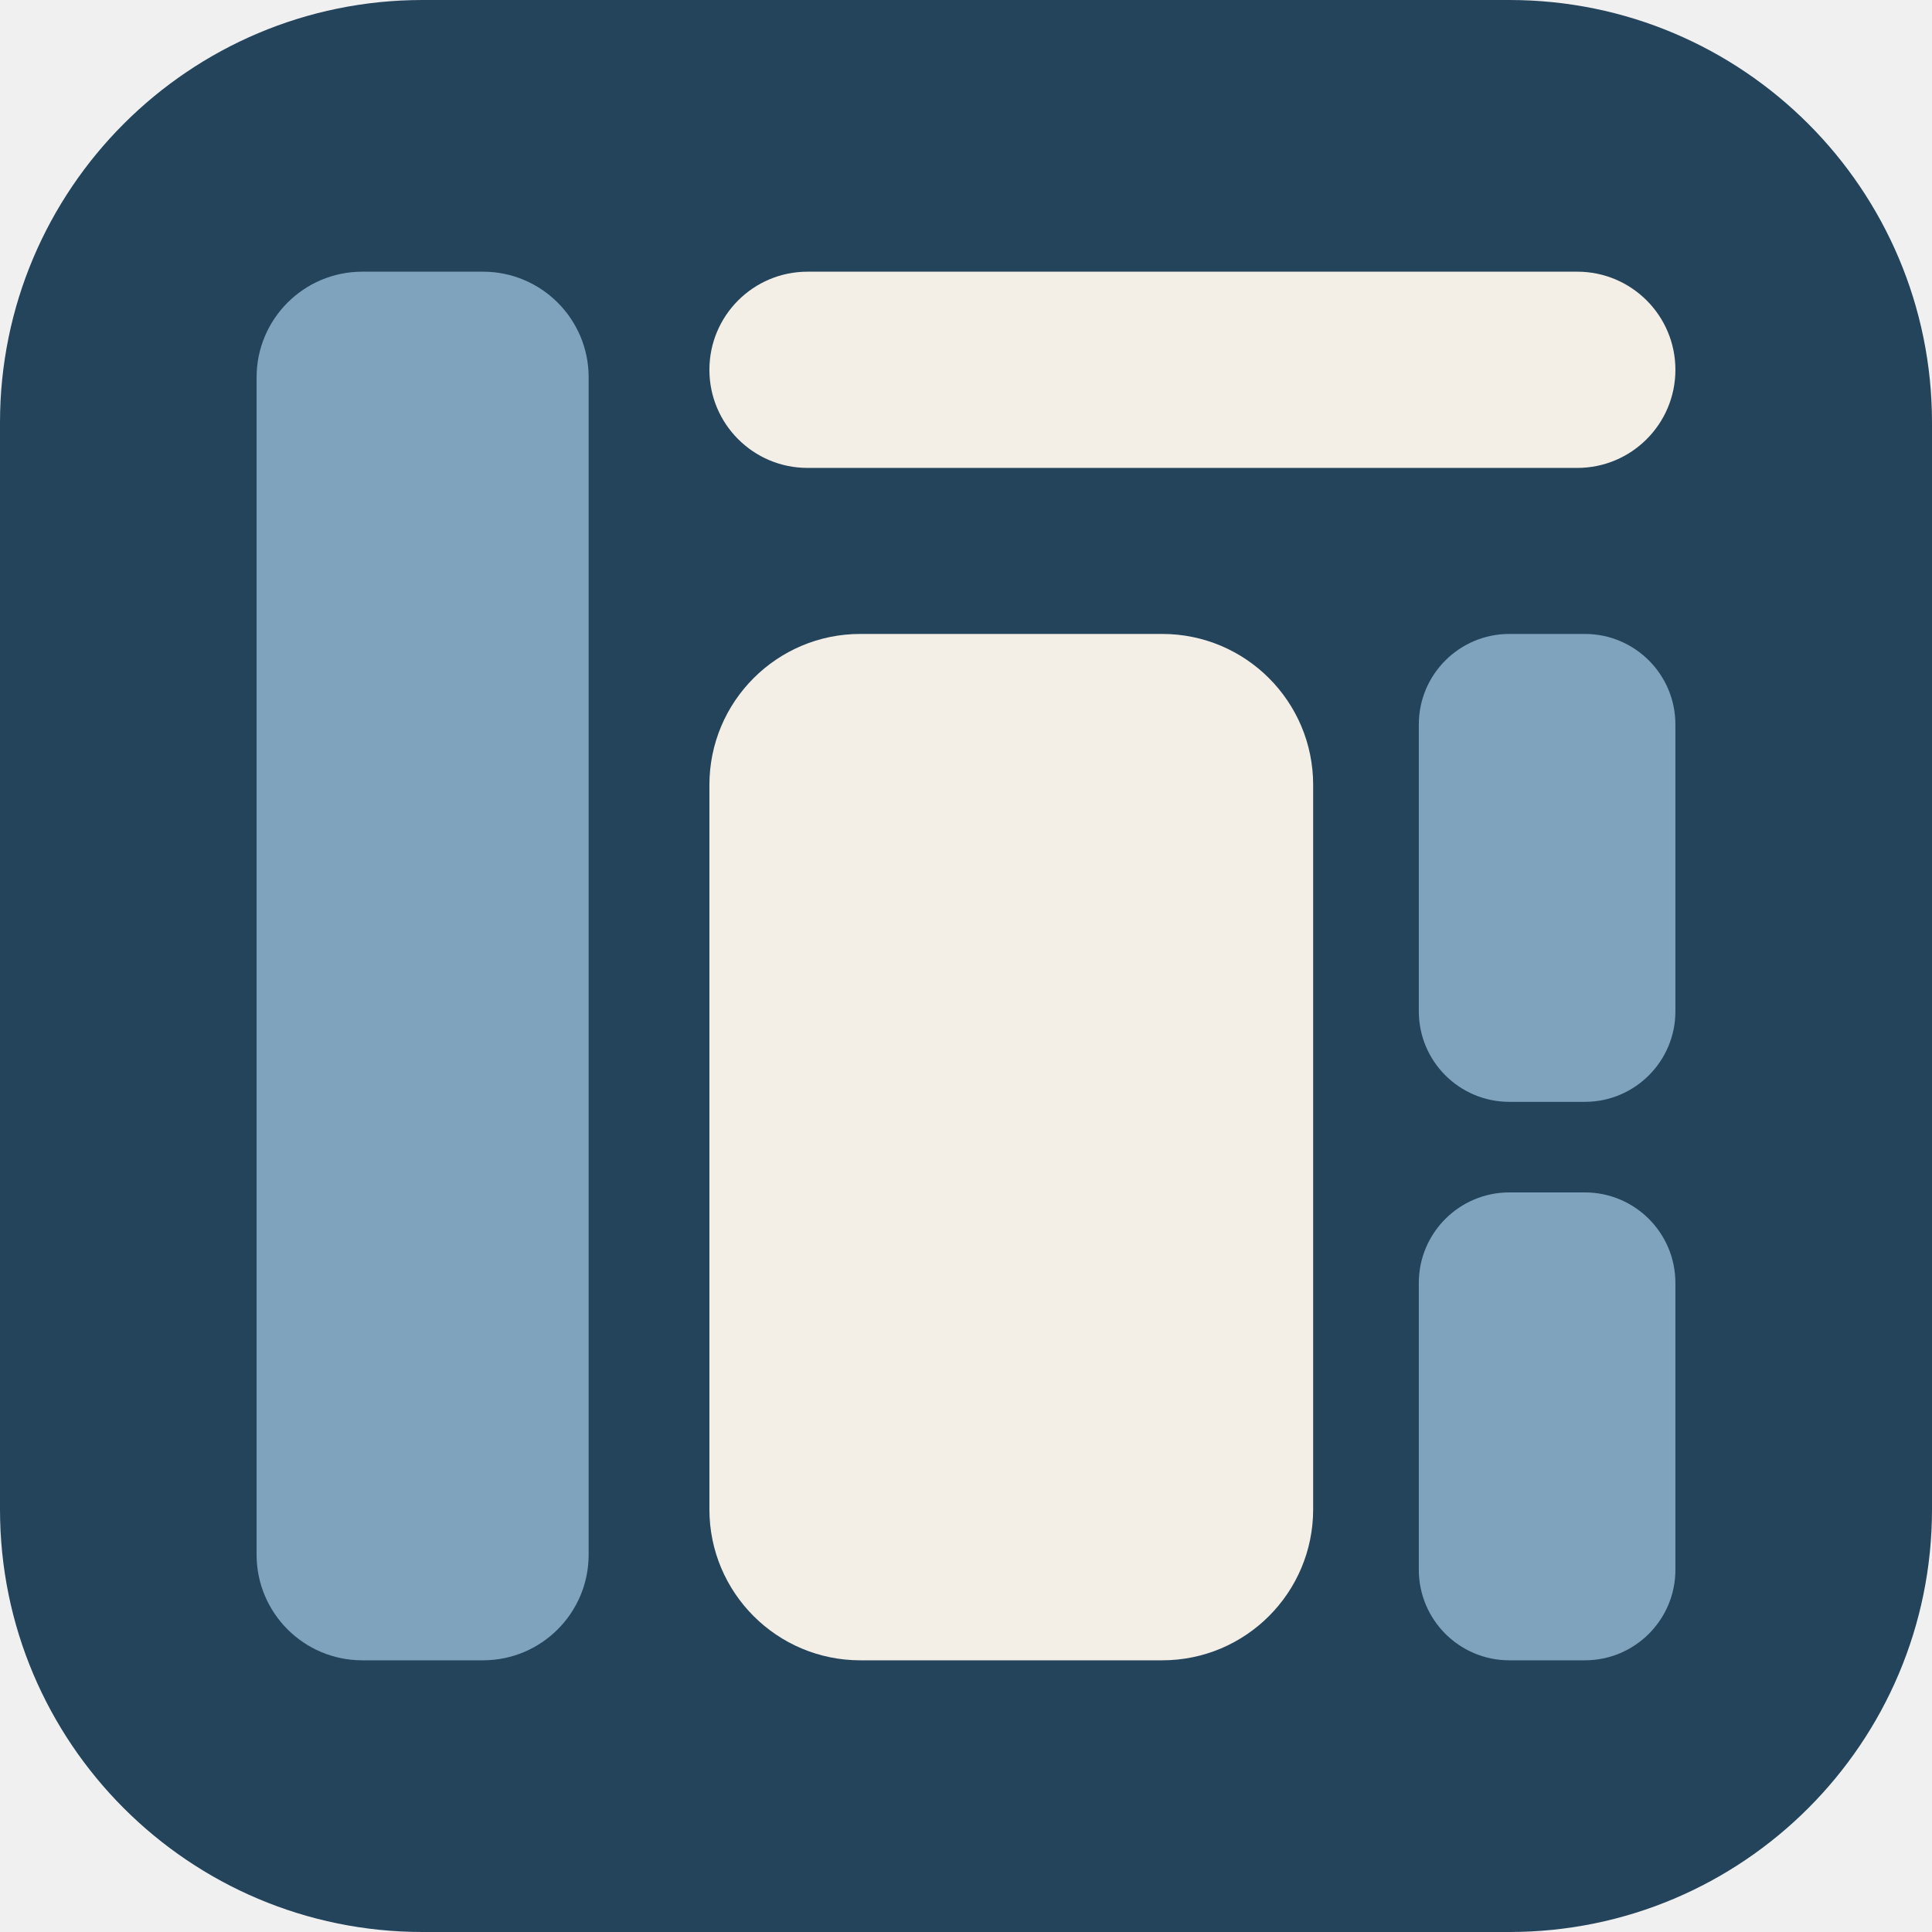
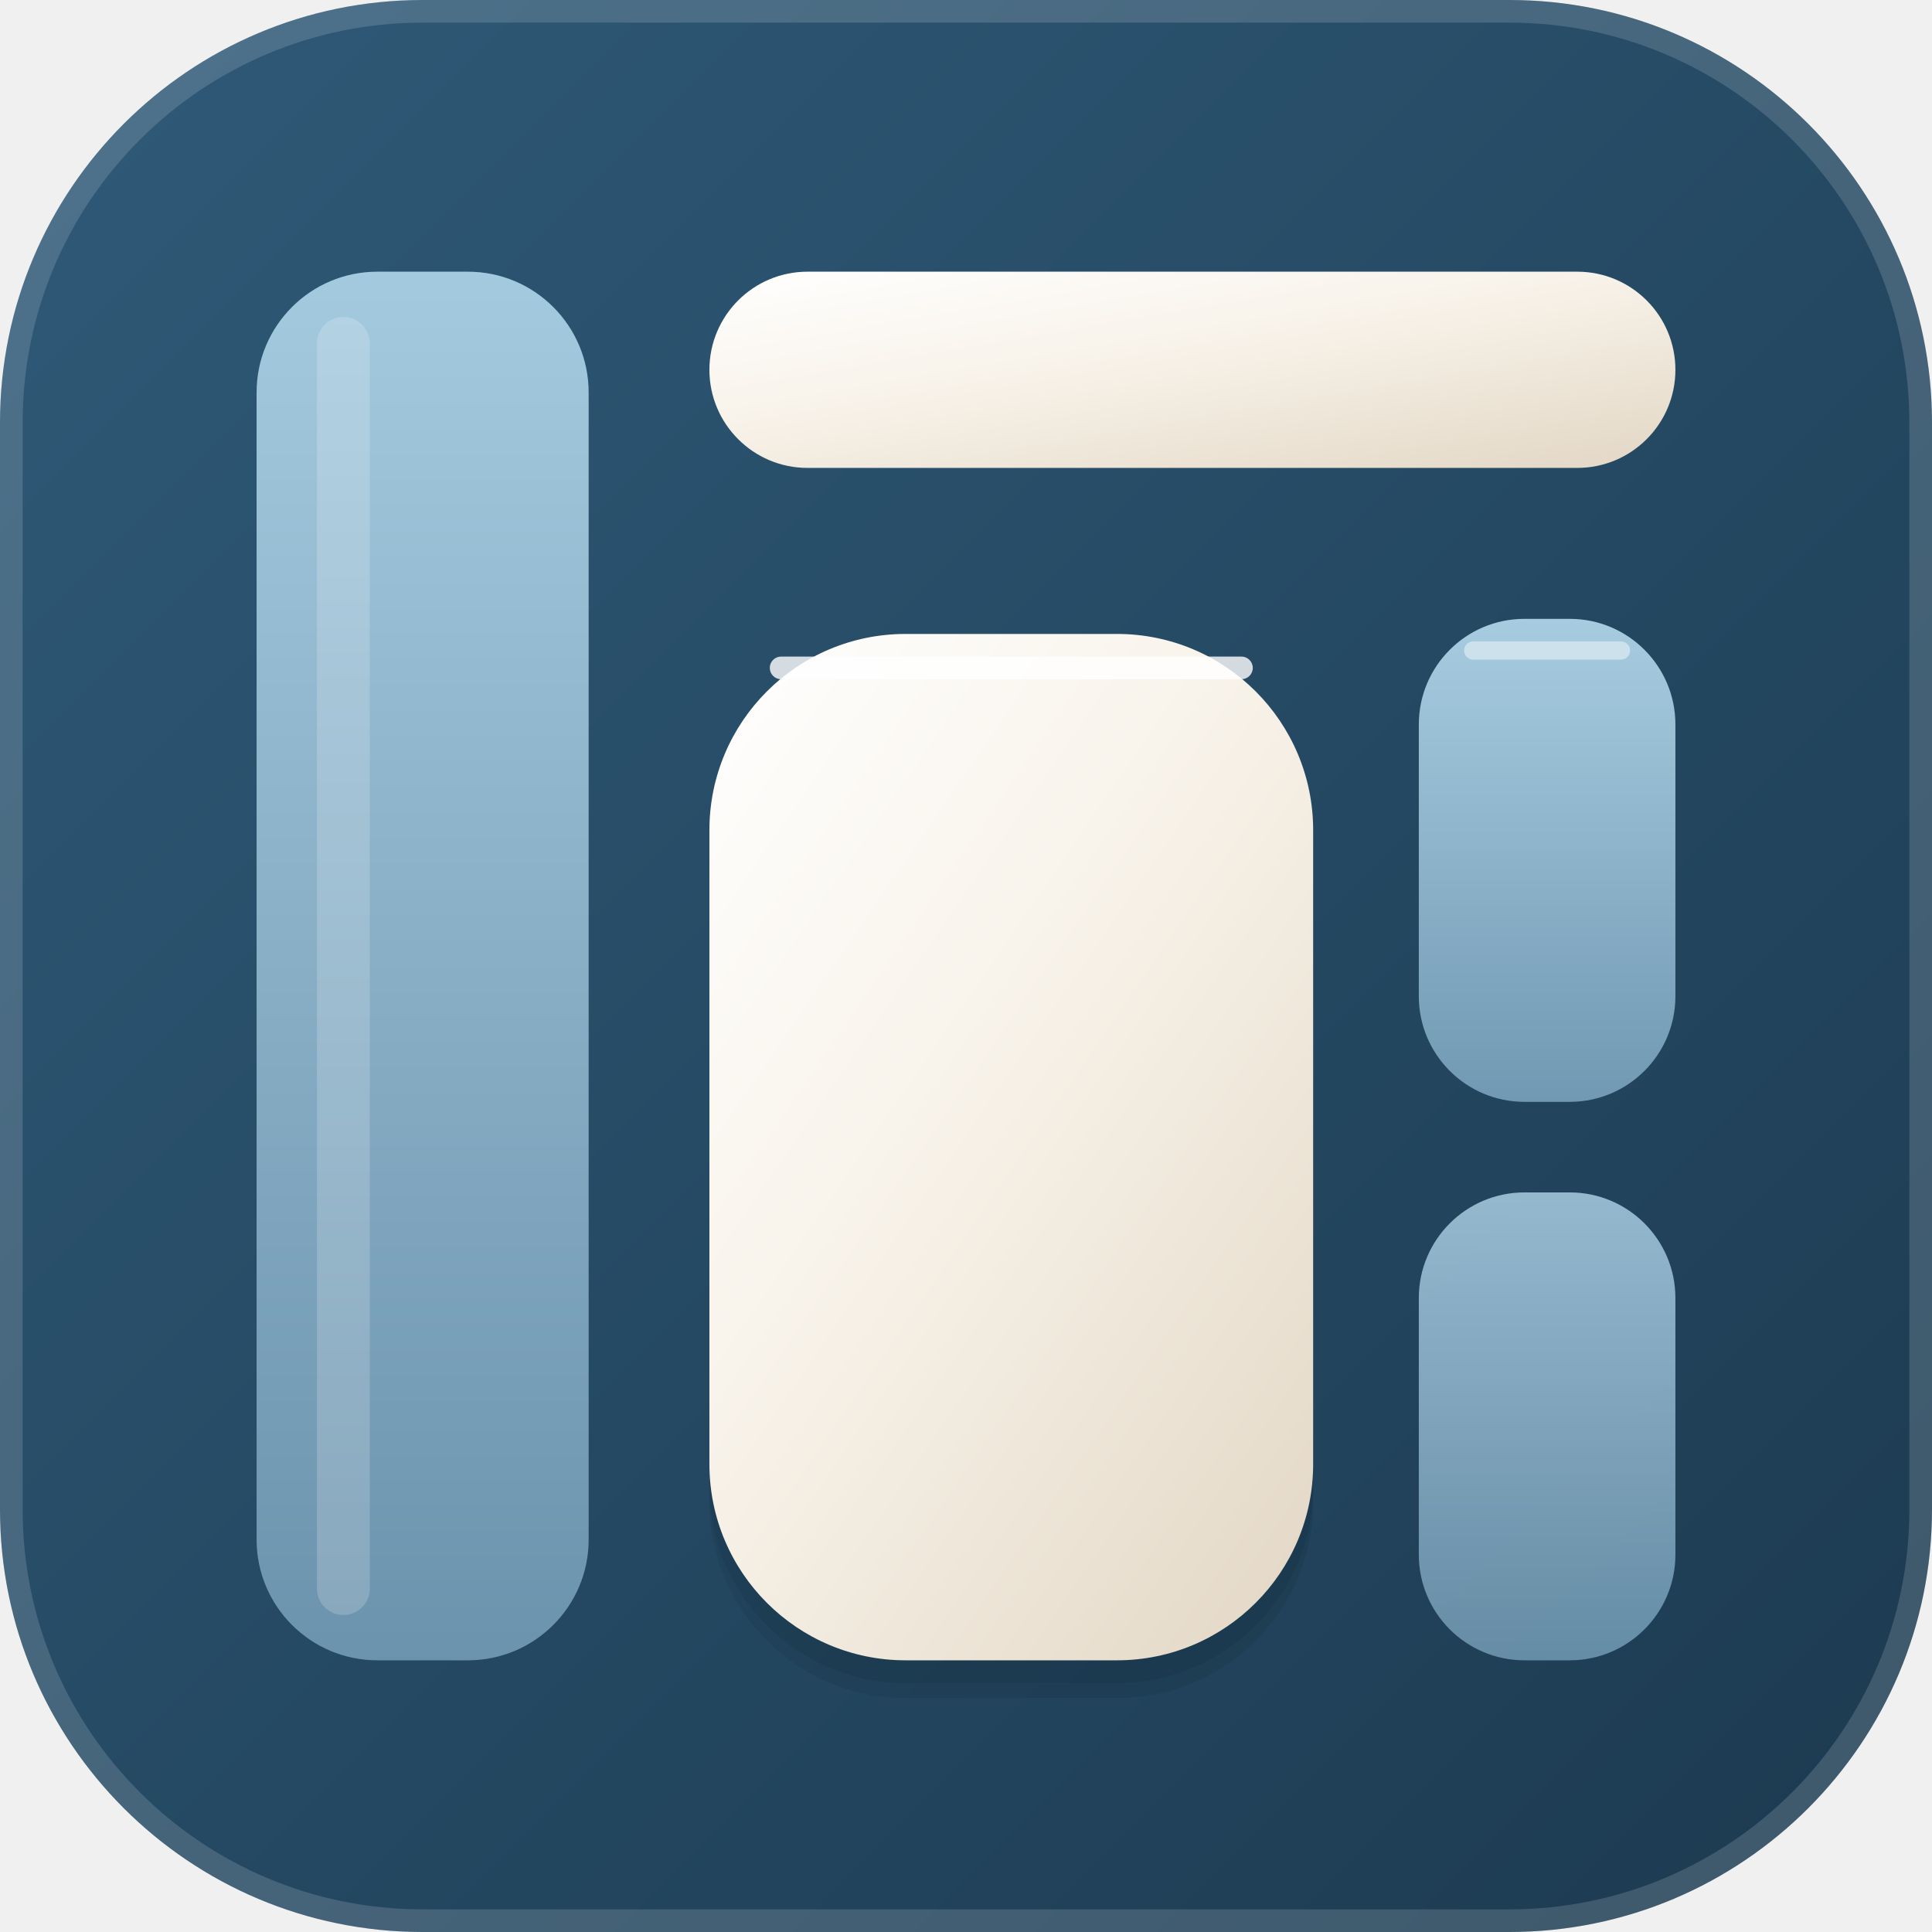
- <svg xmlns="http://www.w3.org/2000/svg" viewBox="0 0 128 128" width="128" height="128" role="img" aria-labelledby="t d">
-   <rect width="128" height="128" rx="28" fill="#24445C" />
-   <rect x="17" y="18" width="22" height="92" rx="7" fill="#7FA3BC" />
-   <rect x="47" y="18" width="64" height="13" rx="6.5" fill="#F4EFE6" />
-   <rect x="47" y="42" width="40" height="68" rx="10" fill="#F4EFE6" />
-   <rect x="94" y="42" width="17" height="31" rx="6" fill="#7FA3BC" />
-   <rect x="94" y="79" width="17" height="31" rx="6" fill="#7FA3BC" />
+ <svg xmlns="http://www.w3.org/2000/svg" viewBox="0 0 128 128" width="128" height="128" role="img" aria-labelledby="porchTitle porchDesc">
+   <defs>
+     <linearGradient id="porchBg" x1="0" y1="0" x2="1" y2="1">
+       <stop offset="0" stop-color="#2F5A78" />
+       <stop offset="1" stop-color="#1C3A50" />
+     </linearGradient>
+     <linearGradient id="porchRail" x1="0" y1="0" x2="0" y2="1">
+       <stop offset="0" stop-color="#A4CADF" />
+       <stop offset="1" stop-color="#6C93AD" />
+     </linearGradient>
+     <linearGradient id="porchCard" x1="0" y1="0" x2="0.85" y2="1">
+       <stop offset="0" stop-color="#FFFFFF" />
+       <stop offset="0.45" stop-color="#F8F3EA" />
+       <stop offset="1" stop-color="#E5DAC9" />
+     </linearGradient>
+     <linearGradient id="porchChip" x1="0" y1="0" x2="0" y2="1">
+       <stop offset="0" stop-color="#A7CCE0" />
+       <stop offset="1" stop-color="#7199B3" />
+     </linearGradient>
+   </defs>
+   <rect width="128" height="128" rx="28" fill="url(#porchBg)" />
+   <rect x="0.75" y="0.75" width="126.5" height="126.5" rx="27.25" fill="none" stroke="#FFFFFF" stroke-opacity="0.15" stroke-width="1.5" />
+   <rect x="17" y="18" width="22" height="92" rx="8" fill="url(#porchRail)" />
+   <rect x="21" y="21" width="3.5" height="86" rx="1.75" fill="#FFFFFF" fill-opacity="0.18" />
+   <rect x="47" y="18" width="64" height="13" rx="6.5" fill="url(#porchCard)" />
+   <rect x="47" y="44.5" width="40" height="68" rx="13" fill="#081824" fill-opacity="0.10" />
+   <rect x="47" y="43.5" width="40" height="68" rx="13" fill="#081824" fill-opacity="0.10" />
+   <rect x="47" y="42" width="40" height="68" rx="13" fill="url(#porchCard)" />
+   <rect x="51" y="43.5" width="32" height="1.5" rx="0.75" fill="#FFFFFF" fill-opacity="0.8" />
+   <rect x="94" y="41" width="17" height="32" rx="7" fill="url(#porchChip)" />
+   <rect x="94" y="79" width="17" height="31" rx="7" fill="url(#porchChip)" fill-opacity="0.86" />
+   <rect x="97" y="42.5" width="11" height="1.2" rx="0.6" fill="#FFFFFF" fill-opacity="0.45" />
</svg>
